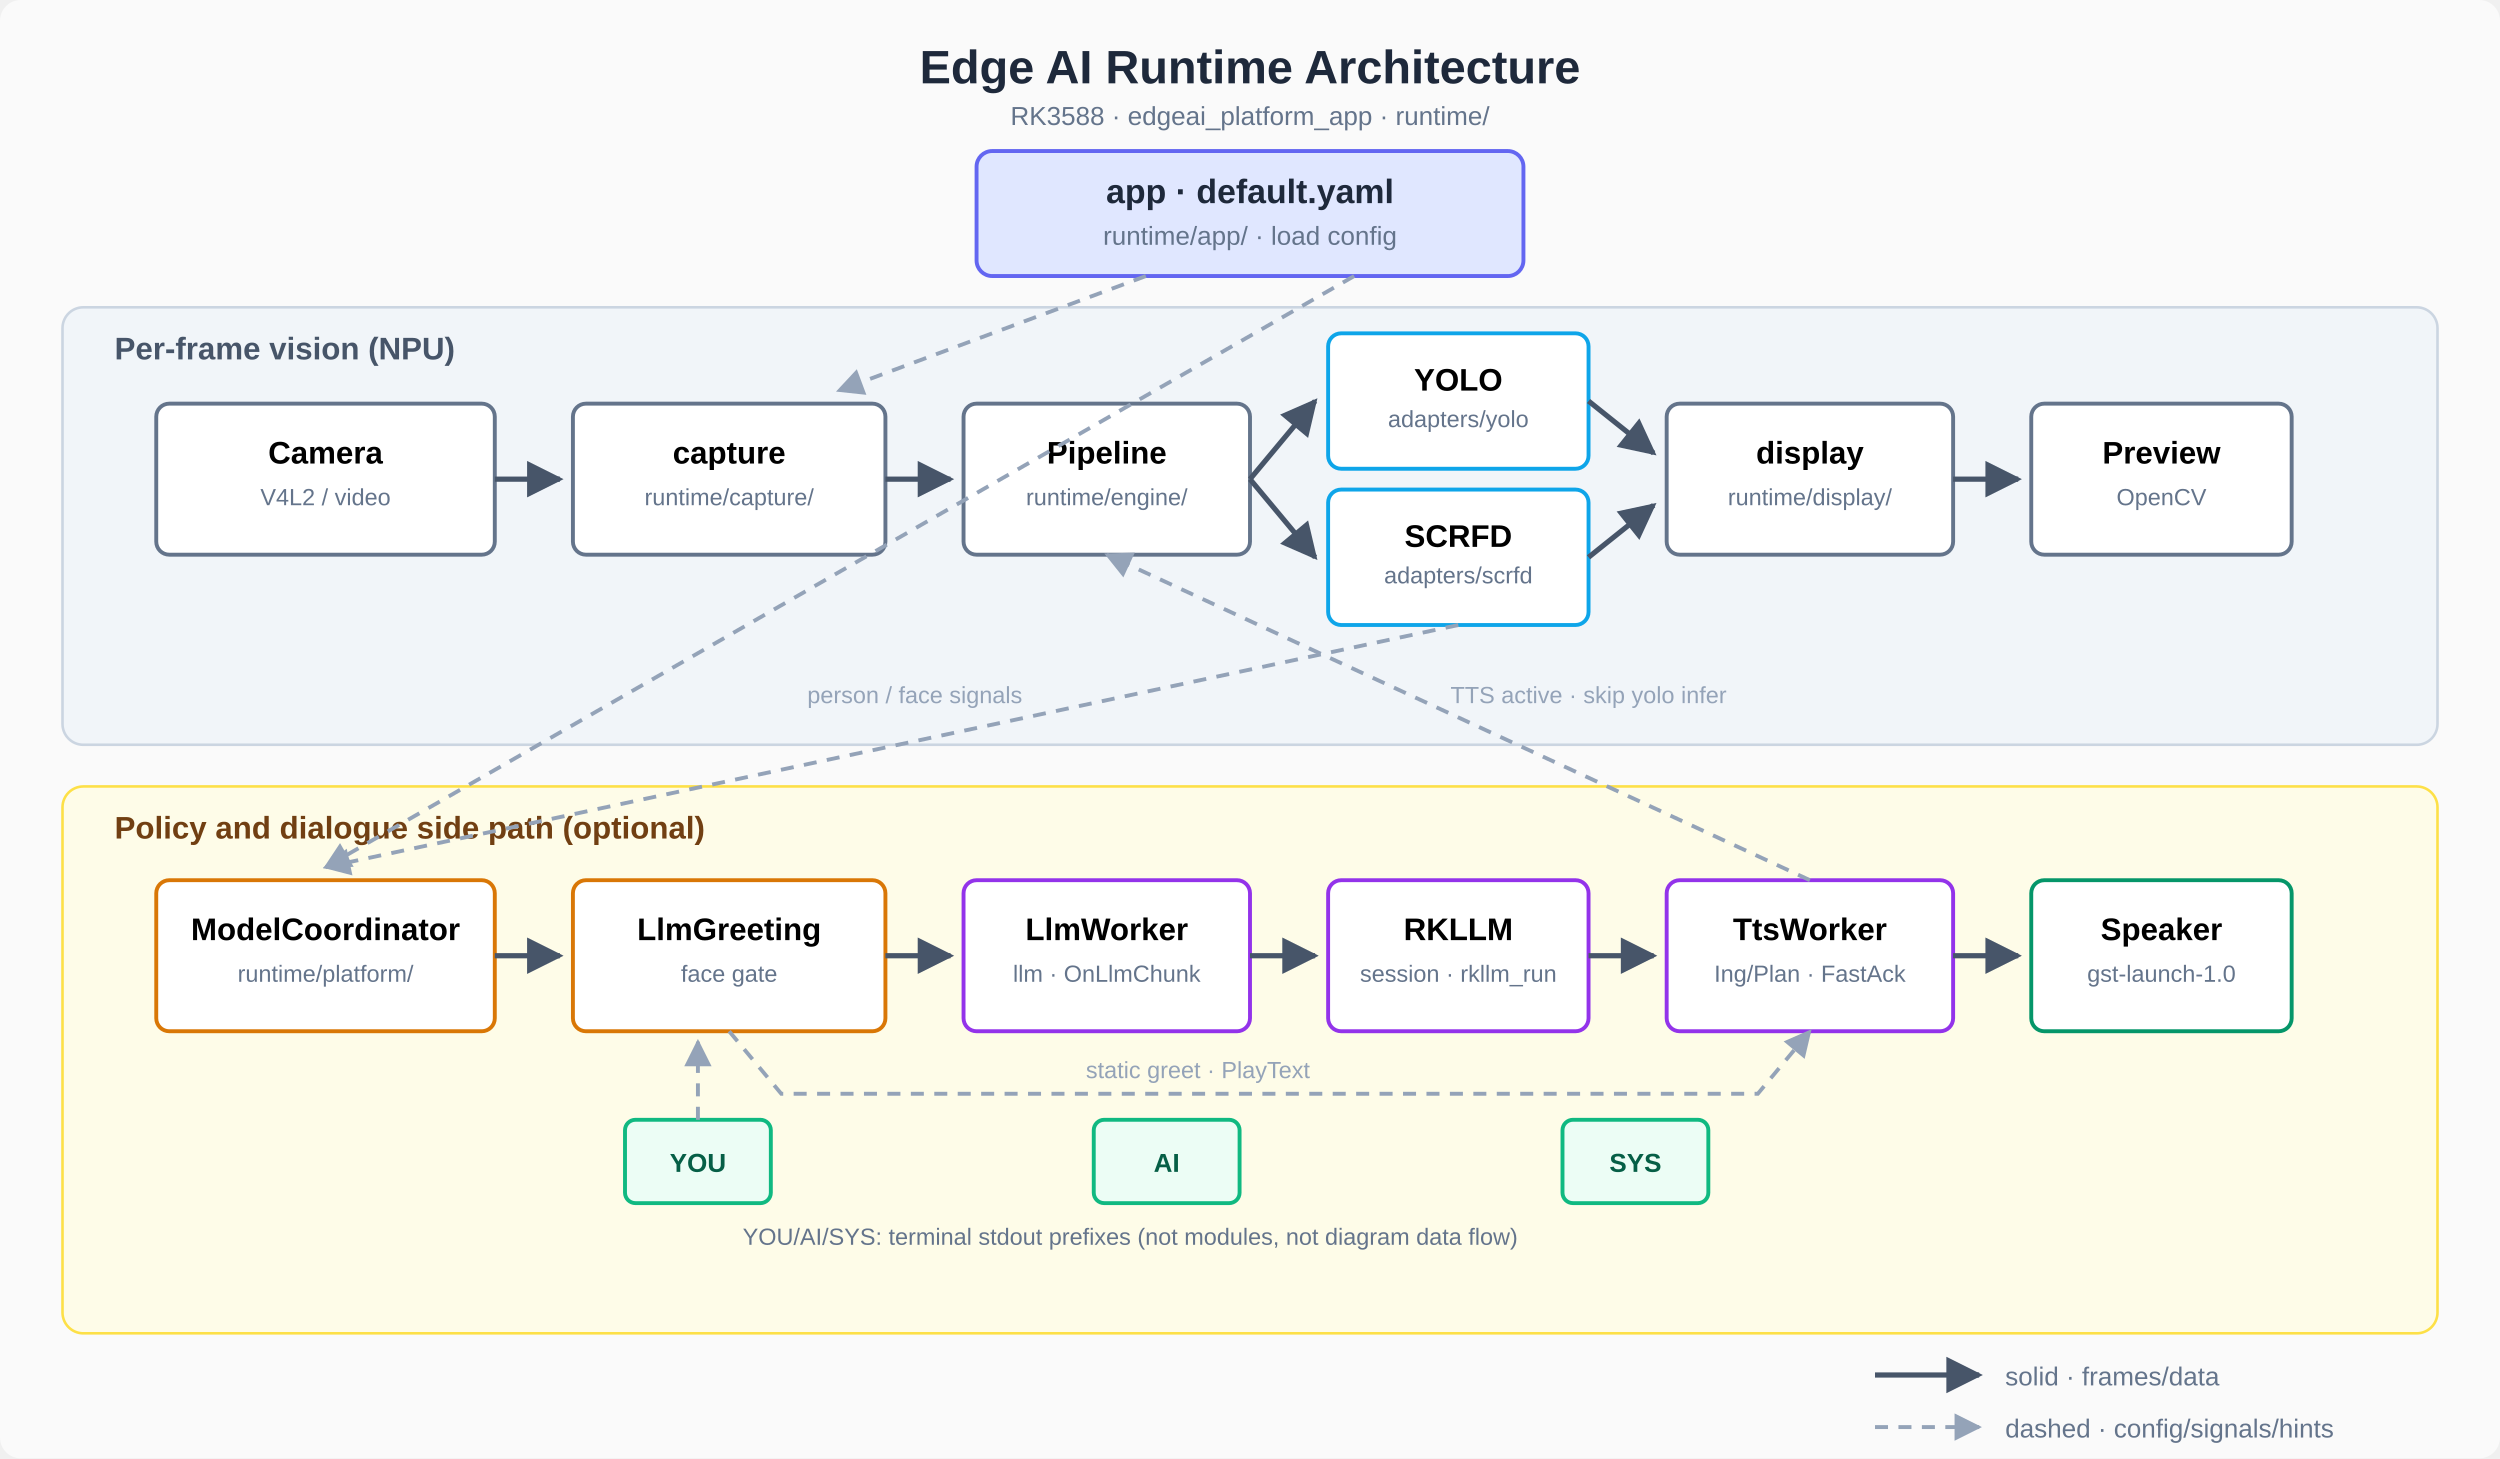
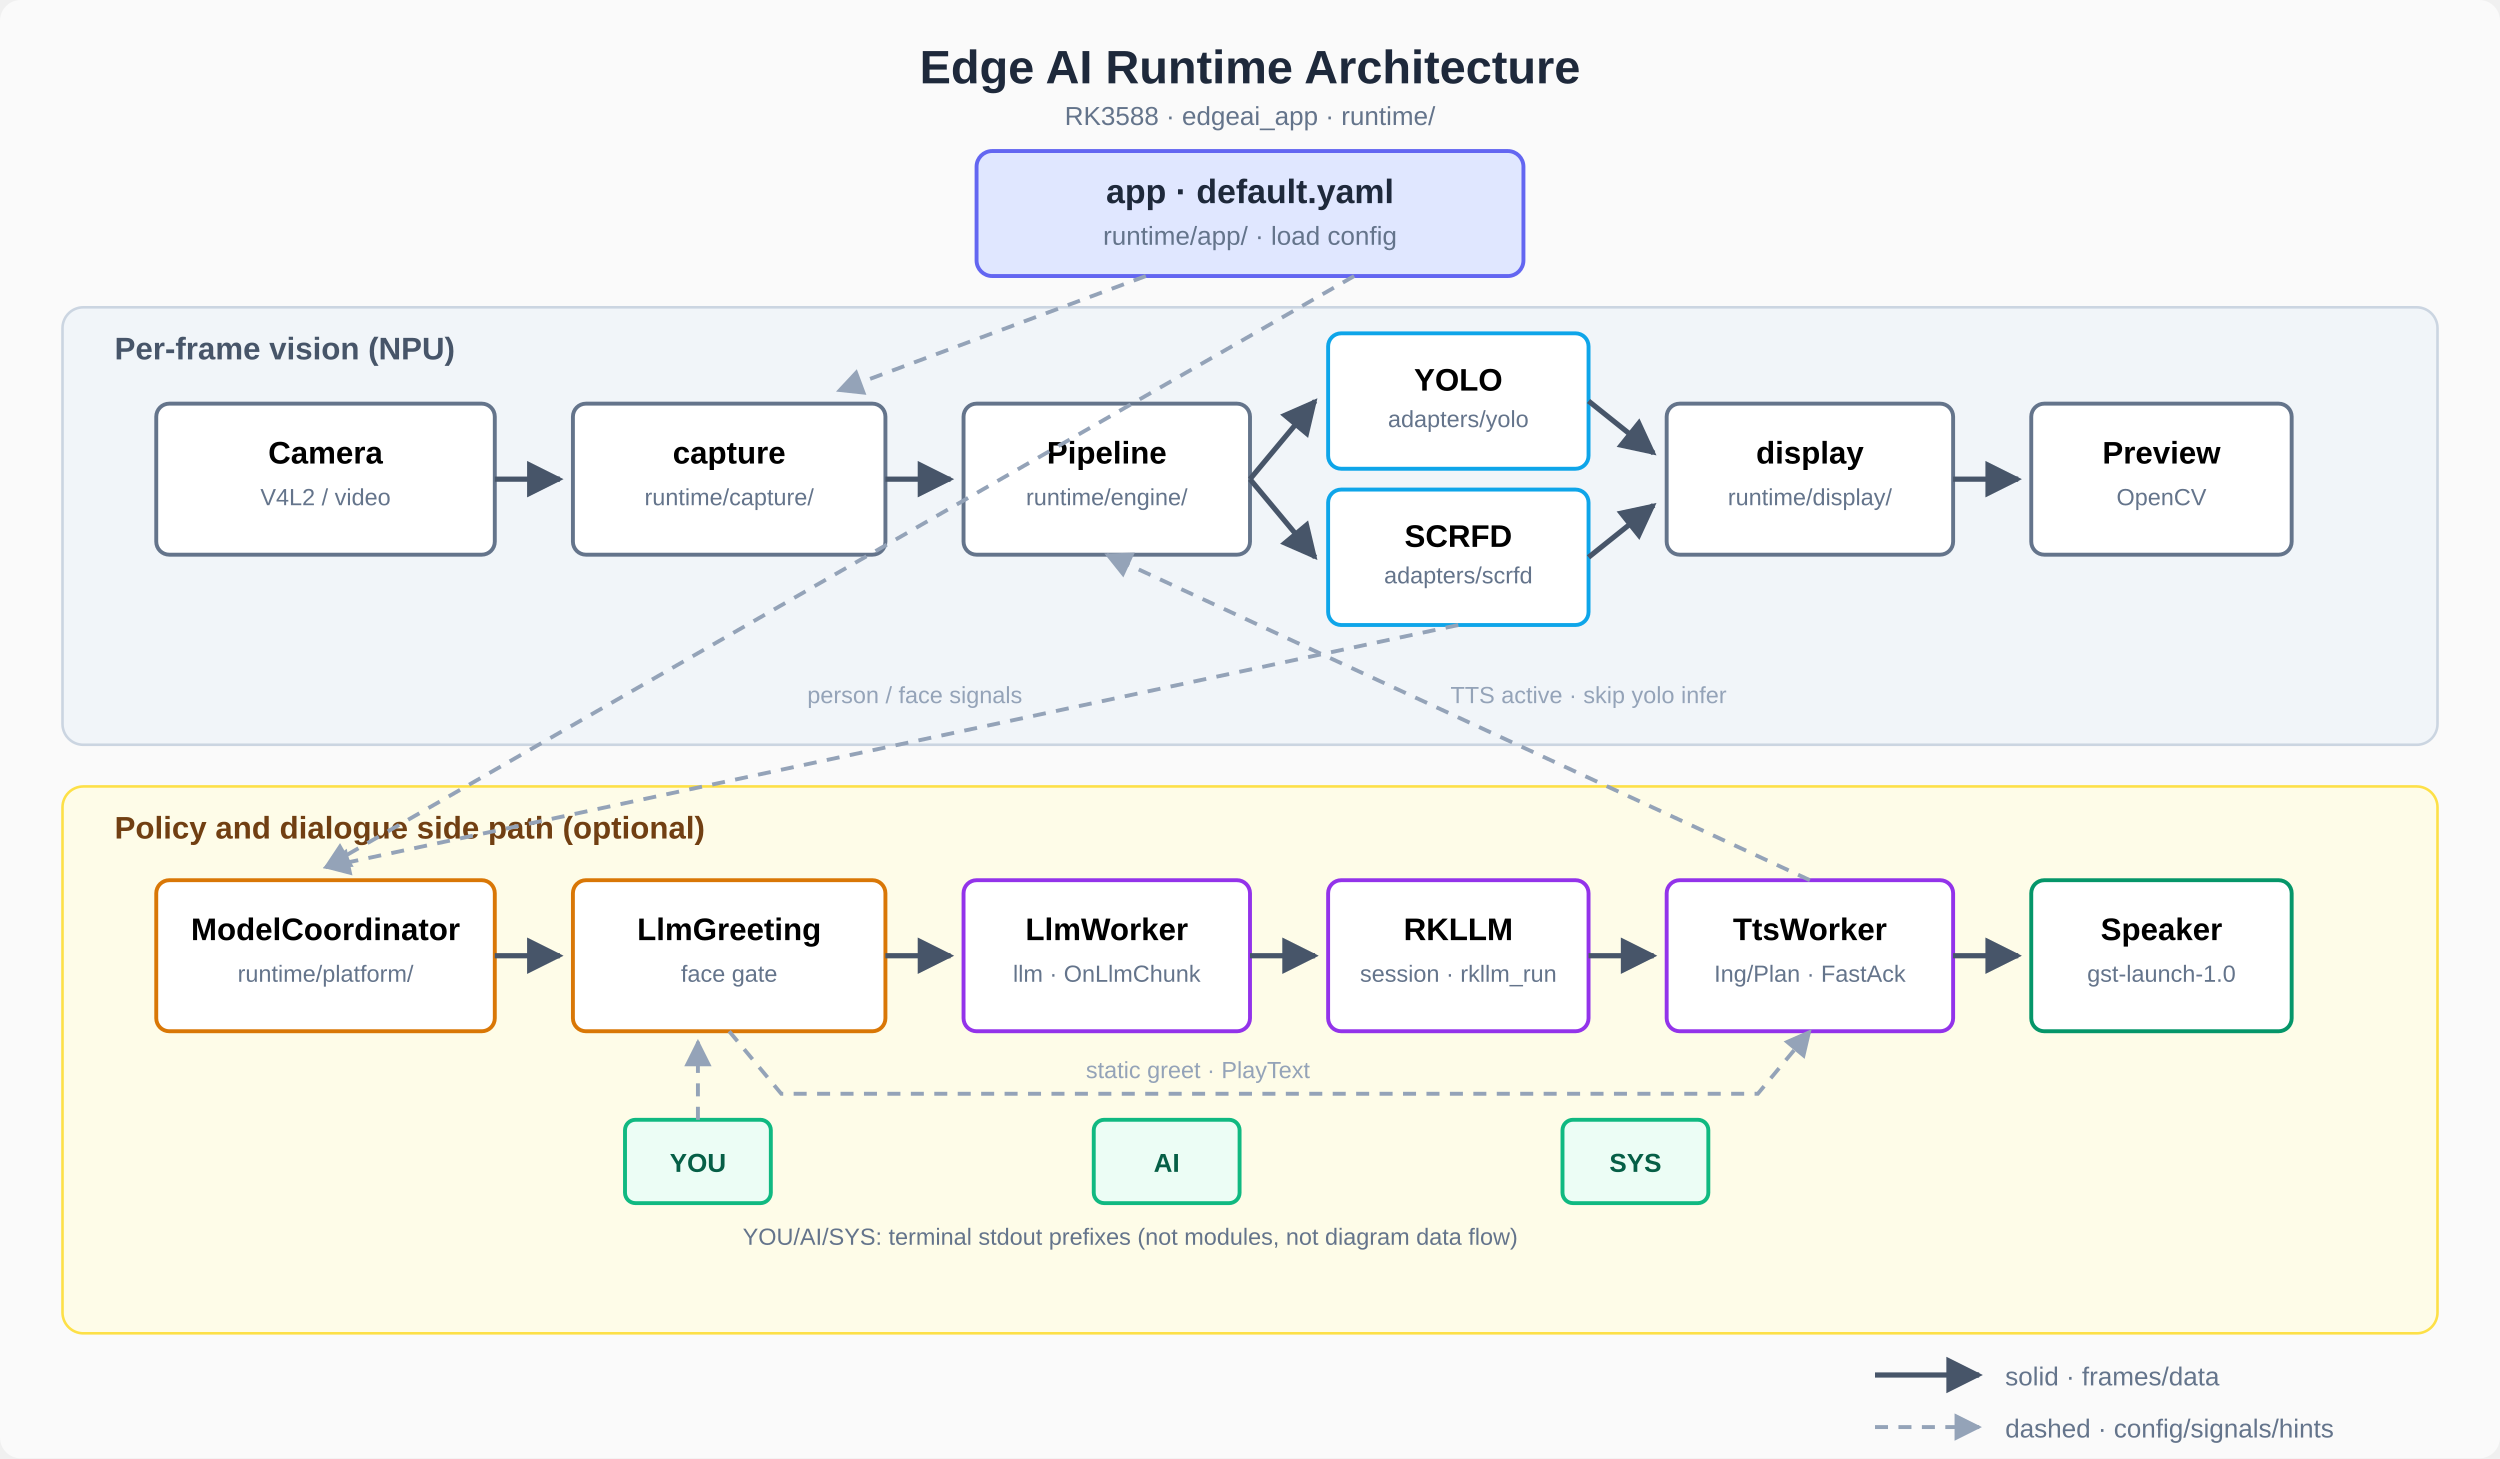
<svg xmlns="http://www.w3.org/2000/svg" viewBox="0 0 960 560" font-family="system-ui, Arial, sans-serif">
  <defs>
    <marker id="arr" viewBox="0 0 10 10" refX="9" refY="5" markerWidth="7" markerHeight="7" orient="auto">
      <path d="M0,0 L10,5 L0,10 Z" fill="#475569" />
    </marker>
    <marker id="arrDash" viewBox="0 0 10 10" refX="9" refY="5" markerWidth="7" markerHeight="7" orient="auto">
      <path d="M0,0 L10,5 L0,10 Z" fill="#94a3b8" />
    </marker>
  </defs>
  <rect width="960" height="560" fill="#fafafa" rx="8" />
  <text x="480" y="32" text-anchor="middle" font-size="18" font-weight="bold" fill="#1e293b">Edge AI Runtime Architecture</text>
-   <text x="480" y="48" text-anchor="middle" font-size="10" fill="#64748b">RK3588 · edgeai_platform_app · runtime/</text>
+   <text x="480" y="48" text-anchor="middle" font-size="10" fill="#64748b">RK3588 · edgeai_app · runtime/</text>
  <rect x="375" y="58" width="210" height="48" rx="6" fill="#e0e7ff" stroke="#6366f1" stroke-width="1.5" />
  <text x="480" y="78" text-anchor="middle" font-size="13" font-weight="bold" fill="#1e293b">app · default.yaml</text>
  <text x="480" y="94" text-anchor="middle" font-size="10" fill="#64748b">runtime/app/ · load config</text>
  <rect x="24" y="118" width="912" height="168" rx="8" fill="#f1f5f9" stroke="#cbd5e1" stroke-width="1" />
  <text x="44" y="138" font-size="12" font-weight="bold" fill="#475569">Per-frame vision (NPU)</text>
  <rect x="60" y="155" width="130" height="58" rx="5" fill="#fff" stroke="#64748b" stroke-width="1.5" />
  <text x="125" y="178" text-anchor="middle" font-size="12" font-weight="bold">Camera</text>
  <text x="125" y="194" text-anchor="middle" font-size="9" fill="#64748b">V4L2 / video</text>
  <rect x="220" y="155" width="120" height="58" rx="5" fill="#fff" stroke="#64748b" stroke-width="1.5" />
  <text x="280" y="178" text-anchor="middle" font-size="12" font-weight="bold">capture</text>
  <text x="280" y="194" text-anchor="middle" font-size="9" fill="#64748b">runtime/capture/</text>
  <rect x="370" y="155" width="110" height="58" rx="5" fill="#fff" stroke="#64748b" stroke-width="1.5" />
  <text x="425" y="178" text-anchor="middle" font-size="12" font-weight="bold">Pipeline</text>
  <text x="425" y="194" text-anchor="middle" font-size="9" fill="#64748b">runtime/engine/</text>
  <rect x="510" y="128" width="100" height="52" rx="5" fill="#fff" stroke="#0ea5e9" stroke-width="1.5" />
  <text x="560" y="150" text-anchor="middle" font-size="12" font-weight="bold">YOLO</text>
  <text x="560" y="164" text-anchor="middle" font-size="9" fill="#64748b">adapters/yolo</text>
  <rect x="510" y="188" width="100" height="52" rx="5" fill="#fff" stroke="#0ea5e9" stroke-width="1.5" />
  <text x="560" y="210" text-anchor="middle" font-size="12" font-weight="bold">SCRFD</text>
  <text x="560" y="224" text-anchor="middle" font-size="9" fill="#64748b">adapters/scrfd</text>
  <rect x="640" y="155" width="110" height="58" rx="5" fill="#fff" stroke="#64748b" stroke-width="1.5" />
  <text x="695" y="178" text-anchor="middle" font-size="12" font-weight="bold">display</text>
  <text x="695" y="194" text-anchor="middle" font-size="9" fill="#64748b">runtime/display/</text>
  <rect x="780" y="155" width="100" height="58" rx="5" fill="#fff" stroke="#64748b" stroke-width="1.5" />
  <text x="830" y="178" text-anchor="middle" font-size="12" font-weight="bold">Preview</text>
  <text x="830" y="194" text-anchor="middle" font-size="9" fill="#64748b">OpenCV</text>
  <line x1="190" y1="184" x2="215" y2="184" stroke="#475569" stroke-width="2" marker-end="url(#arr)" />
  <line x1="340" y1="184" x2="365" y2="184" stroke="#475569" stroke-width="2" marker-end="url(#arr)" />
  <line x1="480" y1="184" x2="505" y2="154" stroke="#475569" stroke-width="2" marker-end="url(#arr)" />
  <line x1="480" y1="184" x2="505" y2="214" stroke="#475569" stroke-width="2" marker-end="url(#arr)" />
  <line x1="610" y1="154" x2="635" y2="174" stroke="#475569" stroke-width="2" marker-end="url(#arr)" />
  <line x1="610" y1="214" x2="635" y2="194" stroke="#475569" stroke-width="2" marker-end="url(#arr)" />
  <line x1="750" y1="184" x2="775" y2="184" stroke="#475569" stroke-width="2" marker-end="url(#arr)" />
  <rect x="24" y="302" width="912" height="210" rx="8" fill="#fefce8" stroke="#fde047" stroke-width="1" />
  <text x="44" y="322" font-size="12" font-weight="bold" fill="#713f12">Policy and dialogue side path (optional)</text>
  <rect x="60" y="338" width="130" height="58" rx="5" fill="#fff" stroke="#d97706" stroke-width="1.5" />
  <text x="125" y="361" text-anchor="middle" font-size="12" font-weight="bold">ModelCoordinator</text>
  <text x="125" y="377" text-anchor="middle" font-size="9" fill="#64748b">runtime/platform/</text>
  <rect x="220" y="338" width="120" height="58" rx="5" fill="#fff" stroke="#d97706" stroke-width="1.5" />
  <text x="280" y="361" text-anchor="middle" font-size="12" font-weight="bold">LlmGreeting</text>
  <text x="280" y="377" text-anchor="middle" font-size="9" fill="#64748b">face gate</text>
  <rect x="370" y="338" width="110" height="58" rx="5" fill="#fff" stroke="#9333ea" stroke-width="1.5" />
  <text x="425" y="361" text-anchor="middle" font-size="12" font-weight="bold">LlmWorker</text>
  <text x="425" y="377" text-anchor="middle" font-size="9" fill="#64748b">llm · OnLlmChunk</text>
  <rect x="510" y="338" width="100" height="58" rx="5" fill="#fff" stroke="#9333ea" stroke-width="1.5" />
  <text x="560" y="361" text-anchor="middle" font-size="12" font-weight="bold">RKLLM</text>
  <text x="560" y="377" text-anchor="middle" font-size="9" fill="#64748b">session · rkllm_run</text>
  <rect x="640" y="338" width="110" height="58" rx="5" fill="#fff" stroke="#9333ea" stroke-width="1.5" />
  <text x="695" y="361" text-anchor="middle" font-size="12" font-weight="bold">TtsWorker</text>
  <text x="695" y="377" text-anchor="middle" font-size="9" fill="#64748b">Ing/Plan · FastAck</text>
  <rect x="780" y="338" width="100" height="58" rx="5" fill="#fff" stroke="#059669" stroke-width="1.5" />
  <text x="830" y="361" text-anchor="middle" font-size="12" font-weight="bold">Speaker</text>
  <text x="830" y="377" text-anchor="middle" font-size="9" fill="#64748b">gst-launch-1.0</text>
  <rect x="240" y="430" width="56" height="32" rx="4" fill="#ecfdf5" stroke="#10b981" stroke-width="1.5" />
  <text x="268" y="450" text-anchor="middle" font-size="10" font-weight="bold" fill="#065f46">YOU</text>
  <rect x="420" y="430" width="56" height="32" rx="4" fill="#ecfdf5" stroke="#10b981" stroke-width="1.5" />
  <text x="448" y="450" text-anchor="middle" font-size="10" font-weight="bold" fill="#065f46">AI</text>
  <rect x="600" y="430" width="56" height="32" rx="4" fill="#ecfdf5" stroke="#10b981" stroke-width="1.5" />
  <text x="628" y="450" text-anchor="middle" font-size="10" font-weight="bold" fill="#065f46">SYS</text>
  <text x="434" y="478" text-anchor="middle" font-size="9" fill="#64748b">YOU/AI/SYS: terminal stdout prefixes (not modules, not diagram data flow)</text>
  <line x1="190" y1="367" x2="215" y2="367" stroke="#475569" stroke-width="2" marker-end="url(#arr)" />
  <line x1="340" y1="367" x2="365" y2="367" stroke="#475569" stroke-width="2" marker-end="url(#arr)" />
  <line x1="480" y1="367" x2="505" y2="367" stroke="#475569" stroke-width="2" marker-end="url(#arr)" />
  <line x1="610" y1="367" x2="635" y2="367" stroke="#475569" stroke-width="2" marker-end="url(#arr)" />
  <line x1="750" y1="367" x2="775" y2="367" stroke="#475569" stroke-width="2" marker-end="url(#arr)" />
  <line x1="268" y1="430" x2="268" y2="400" stroke="#94a3b8" stroke-width="1.5" stroke-dasharray="5,4" marker-end="url(#arrDash)" />
  <line x1="440" y1="106" x2="322" y2="150" stroke="#94a3b8" stroke-width="1.5" stroke-dasharray="5,4" marker-end="url(#arrDash)" />
  <line x1="520" y1="106" x2="125" y2="333" stroke="#94a3b8" stroke-width="1.5" stroke-dasharray="5,4" marker-end="url(#arrDash)" />
  <line x1="560" y1="240" x2="125" y2="333" stroke="#94a3b8" stroke-width="1.5" stroke-dasharray="5,4" marker-end="url(#arrDash)" />
  <text x="310" y="270" font-size="9" fill="#94a3b8">person / face signals</text>
  <line x1="695" y1="338" x2="425" y2="213" stroke="#94a3b8" stroke-width="1.5" stroke-dasharray="5,4" marker-end="url(#arrDash)" />
  <text x="610" y="270" text-anchor="middle" font-size="9" fill="#94a3b8">TTS active · skip yolo infer</text>
  <polyline points="280,396 300,420 675,420 695,396" fill="none" stroke="#94a3b8" stroke-width="1.5" stroke-dasharray="5,4" marker-end="url(#arrDash)" />
  <text x="460" y="414" text-anchor="middle" font-size="9" fill="#94a3b8">static greet · PlayText</text>
  <line x1="720" y1="528" x2="760" y2="528" stroke="#475569" stroke-width="2" marker-end="url(#arr)" />
  <text x="770" y="532" font-size="10" fill="#64748b">solid · frames/data</text>
  <line x1="720" y1="548" x2="760" y2="548" stroke="#94a3b8" stroke-width="1.5" stroke-dasharray="5,4" marker-end="url(#arrDash)" />
  <text x="770" y="552" font-size="10" fill="#64748b">dashed · config/signals/hints</text>
</svg>
